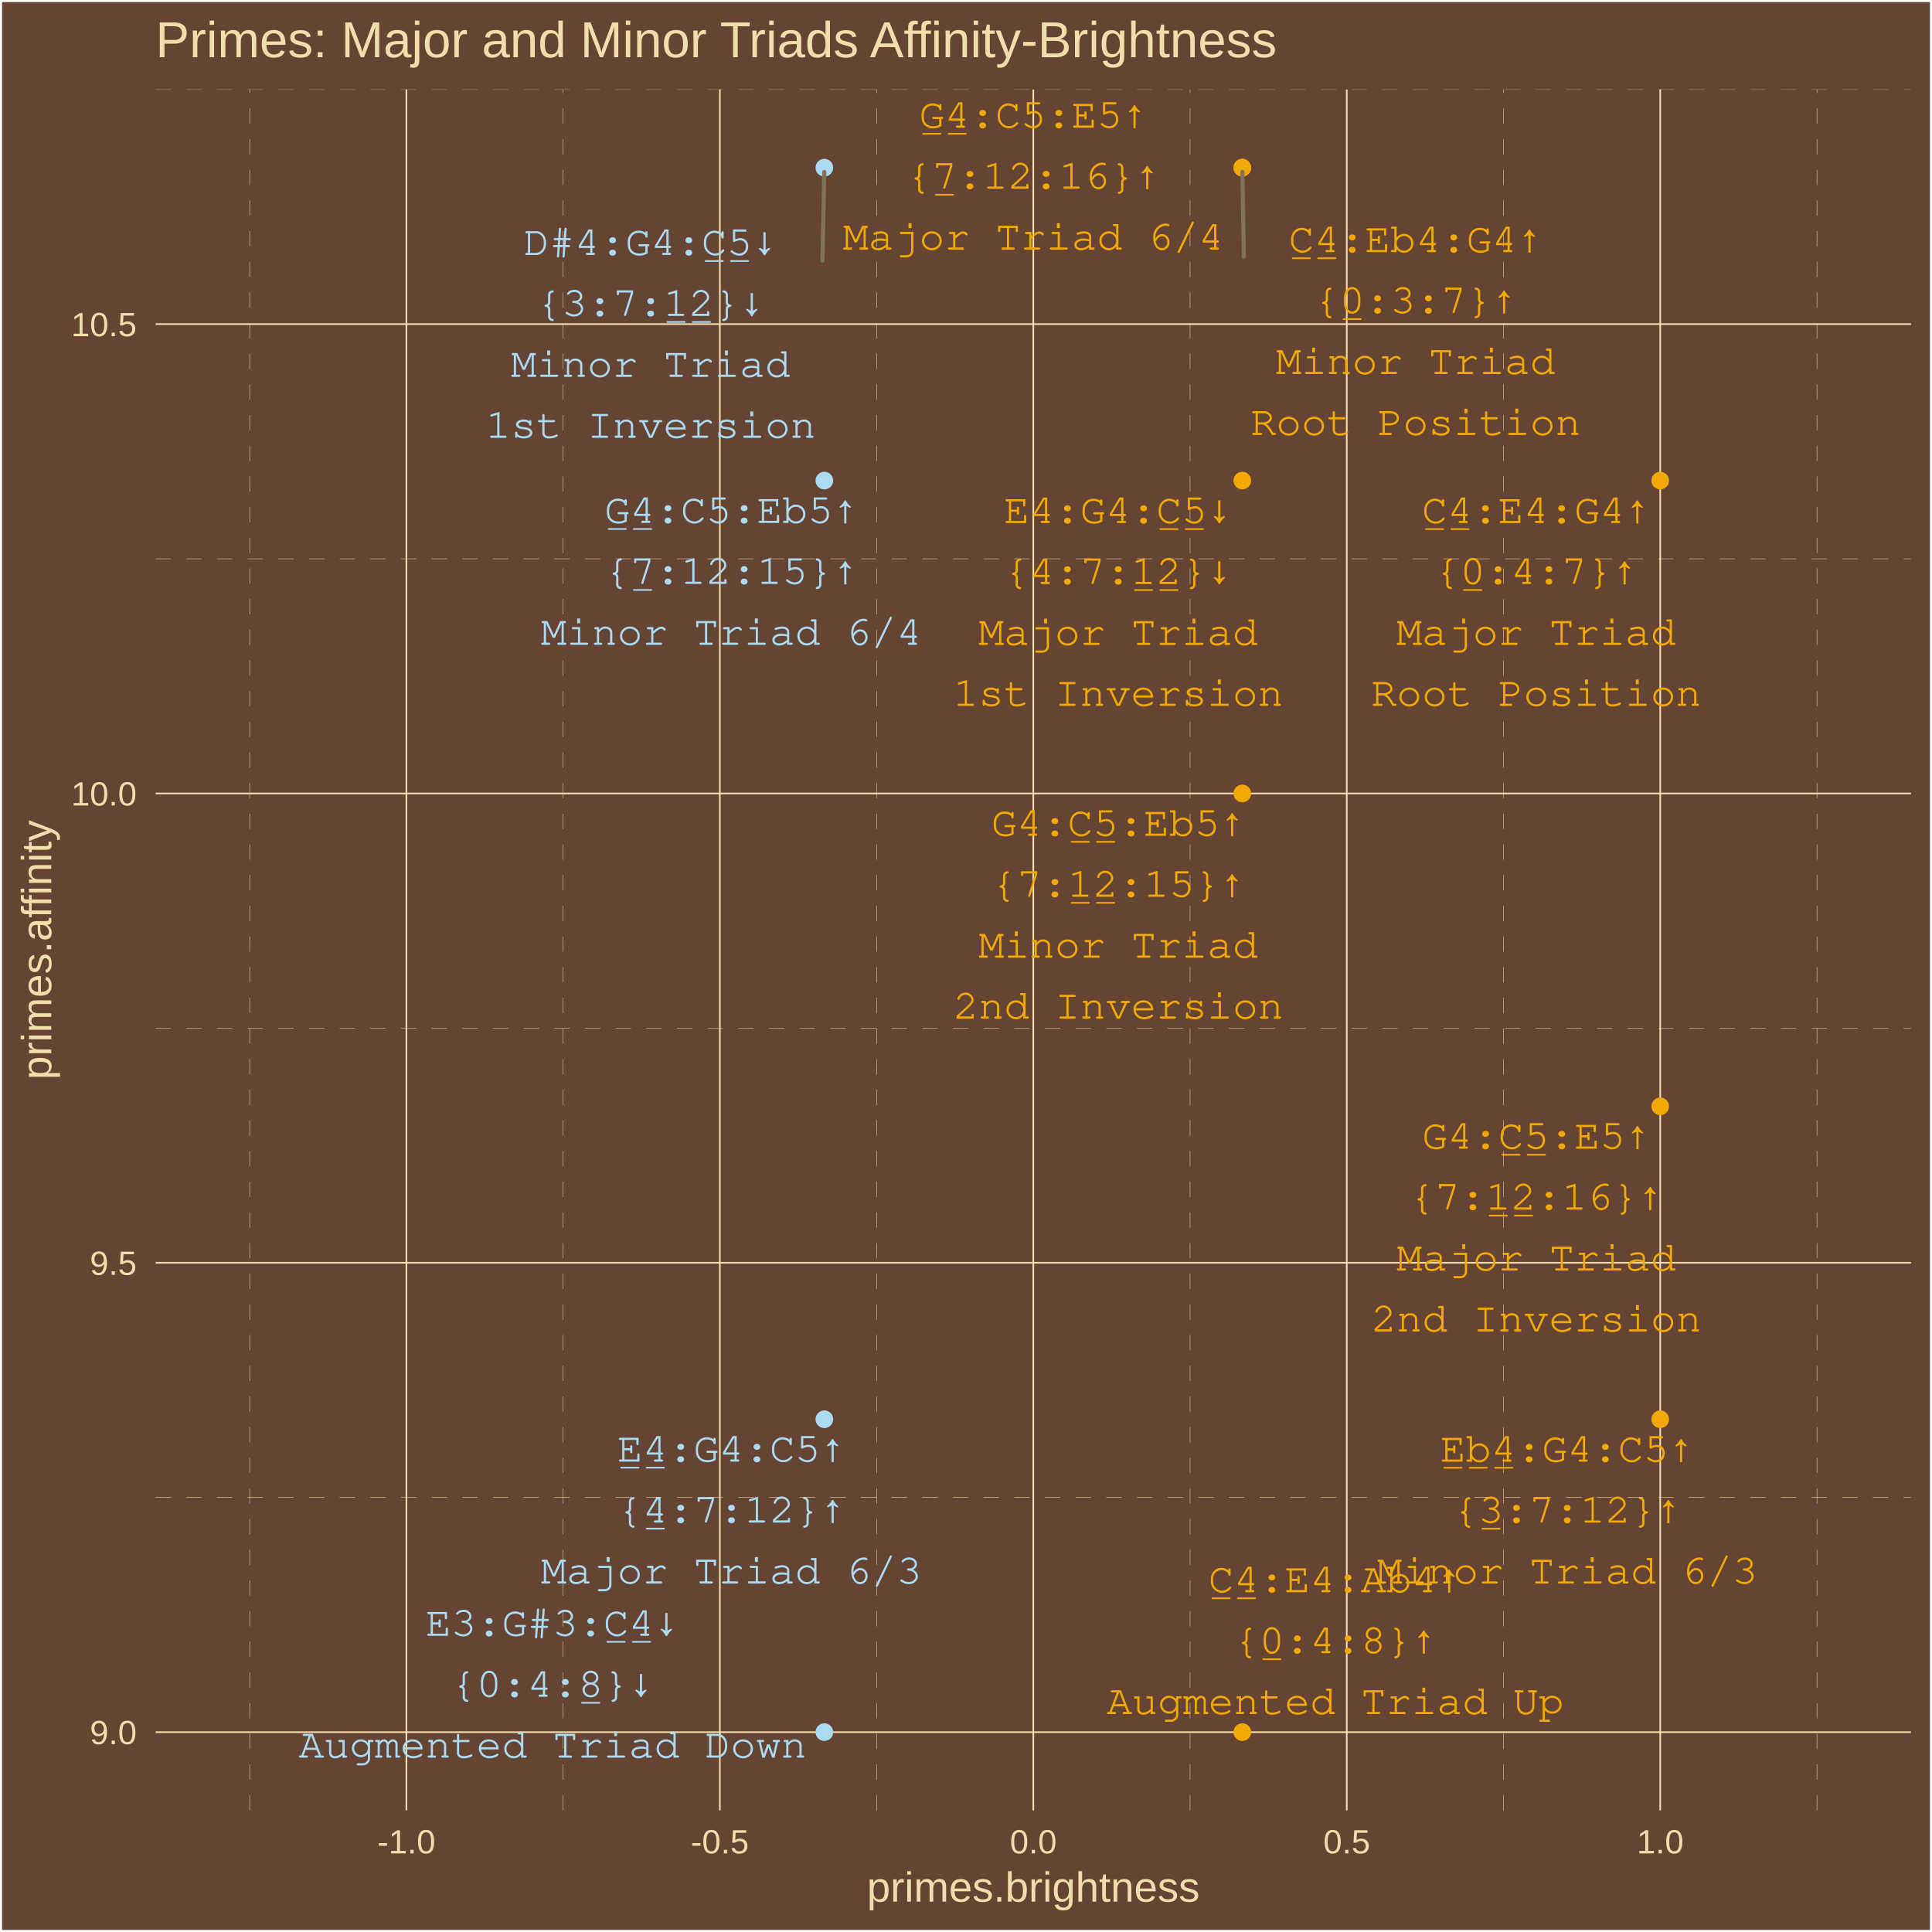
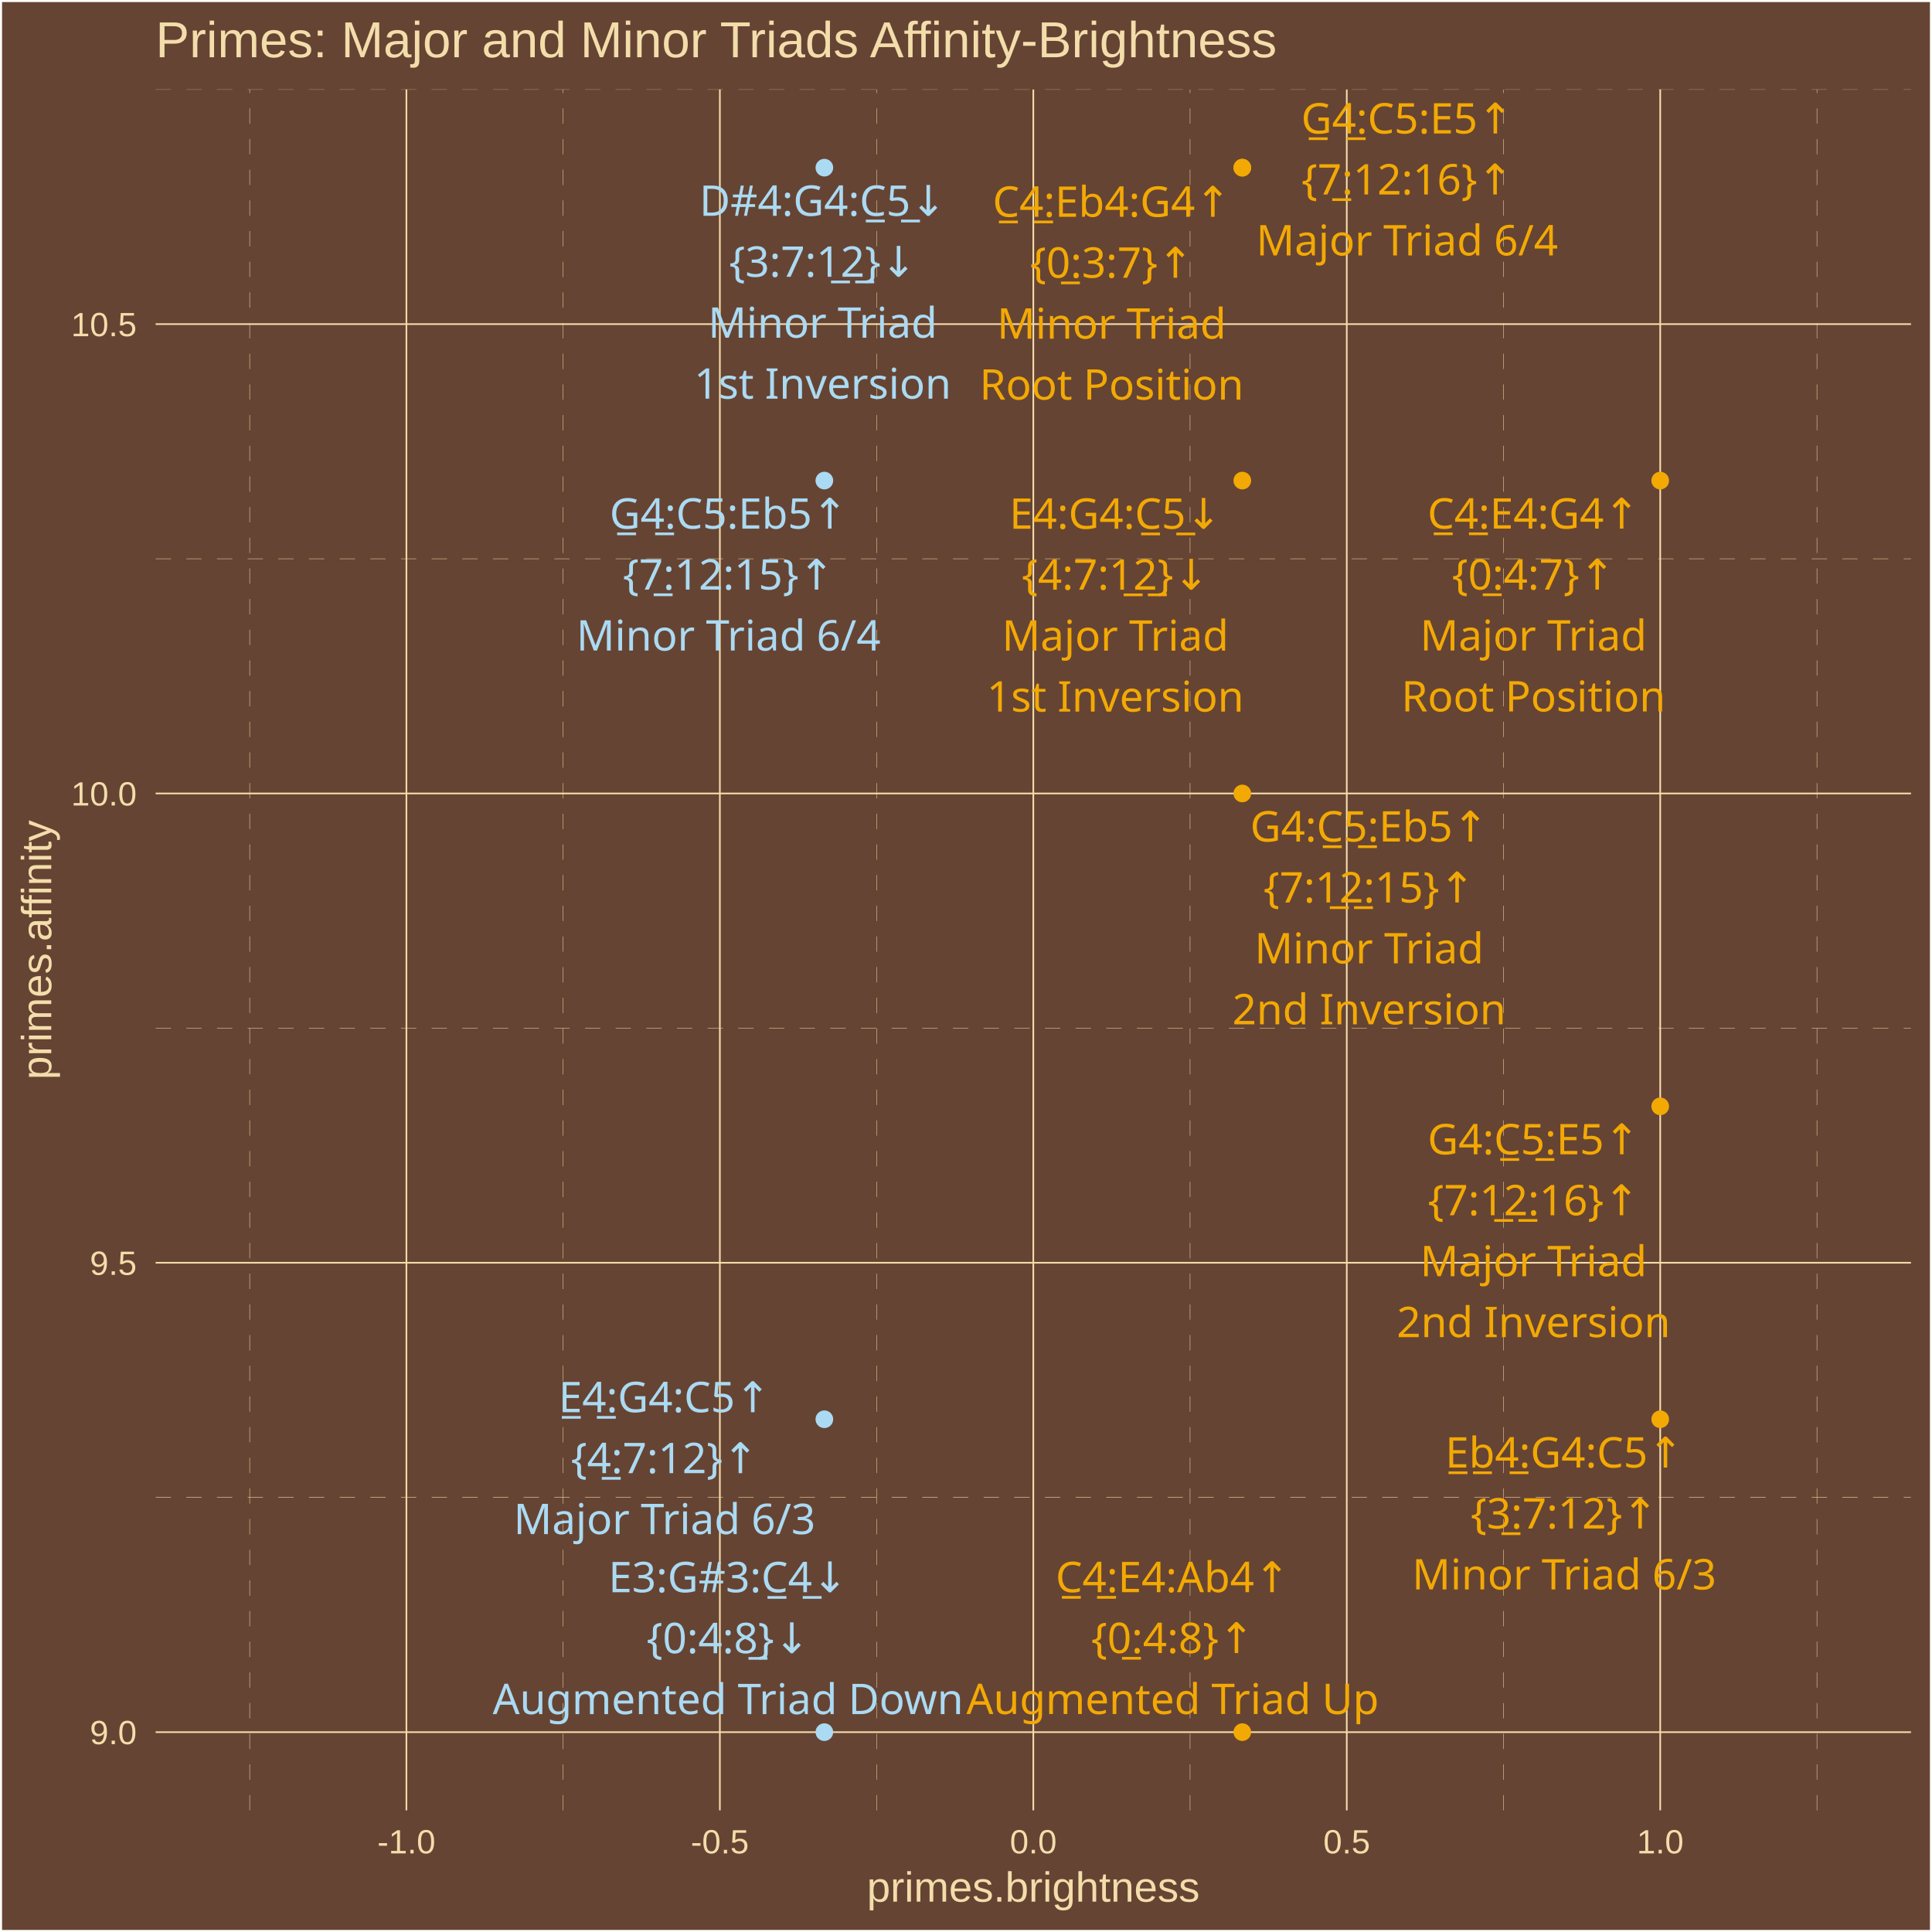
<svg xmlns="http://www.w3.org/2000/svg" class="svglite" width="504.00pt" height="504.00pt" viewBox="0 0 504.00 504.00">
  <defs>
    <style type="text/css">
    .svglite line, .svglite polyline, .svglite polygon, .svglite path, .svglite rect, .svglite circle {
      fill: none;
      stroke: #000000;
      stroke-linecap: round;
      stroke-linejoin: round;
      stroke-miterlimit: 10.00;
    }
    .svglite text {
      white-space: pre;
    }
  </style>
  </defs>
  <rect width="100%" height="100%" style="stroke: none; fill: #664433;" />
  <defs>
    <clipPath id="cpMC4wMHw1MDQuMDB8MC4wMHw1MDQuMDA=">
      <rect x="0.00" y="0.00" width="504.00" height="504.00" />
    </clipPath>
  </defs>
  <g clip-path="url(#cpMC4wMHw1MDQuMDB8MC4wMHw1MDQuMDA=)">
    <rect x="0.00" y="-0" width="504.00" height="504.00" style="stroke-width: 1.07; stroke: #FFFFFF; fill: #664433;" />
  </g>
  <defs>
    <clipPath id="cpNDAuNjB8NDk4LjUyfDIzLjM0fDQ3Mi4yNw==">
      <rect x="40.60" y="23.34" width="457.92" height="448.93" />
    </clipPath>
  </defs>
  <g clip-path="url(#cpNDAuNjB8NDk4LjUyfDIzLjM0fDQ3Mi4yNw==)">
    <rect x="40.60" y="23.34" width="457.92" height="448.93" style="stroke-width: 1.07; stroke: none; fill: #664433;" />
    <polyline points="40.60,390.64 498.52,390.64 " style="stroke-width: 0.11; stroke: #F3DDAB; stroke-dasharray: 4.00,4.00; stroke-linecap: butt;" />
    <polyline points="40.60,268.21 498.52,268.21 " style="stroke-width: 0.11; stroke: #F3DDAB; stroke-dasharray: 4.00,4.00; stroke-linecap: butt;" />
    <polyline points="40.60,145.77 498.52,145.77 " style="stroke-width: 0.11; stroke: #F3DDAB; stroke-dasharray: 4.00,4.00; stroke-linecap: butt;" />
    <polyline points="40.60,23.34 498.52,23.34 " style="stroke-width: 0.11; stroke: #F3DDAB; stroke-dasharray: 4.00,4.00; stroke-linecap: butt;" />
    <polyline points="65.14,472.27 65.14,23.34 " style="stroke-width: 0.11; stroke: #F3DDAB; stroke-dasharray: 4.00,4.00; stroke-linecap: butt;" />
    <polyline points="146.91,472.27 146.91,23.34 " style="stroke-width: 0.11; stroke: #F3DDAB; stroke-dasharray: 4.00,4.00; stroke-linecap: butt;" />
    <polyline points="228.68,472.27 228.68,23.34 " style="stroke-width: 0.11; stroke: #F3DDAB; stroke-dasharray: 4.00,4.00; stroke-linecap: butt;" />
    <polyline points="310.45,472.27 310.45,23.34 " style="stroke-width: 0.11; stroke: #F3DDAB; stroke-dasharray: 4.00,4.00; stroke-linecap: butt;" />
    <polyline points="392.22,472.27 392.22,23.34 " style="stroke-width: 0.11; stroke: #F3DDAB; stroke-dasharray: 4.00,4.00; stroke-linecap: butt;" />
    <polyline points="473.99,472.27 473.99,23.34 " style="stroke-width: 0.11; stroke: #F3DDAB; stroke-dasharray: 4.00,4.00; stroke-linecap: butt;" />
    <polyline points="40.60,451.86 498.52,451.86 " style="stroke-width: 0.43; stroke: #F3DDAB; stroke-linecap: butt;" />
    <polyline points="40.60,329.42 498.52,329.42 " style="stroke-width: 0.43; stroke: #F3DDAB; stroke-linecap: butt;" />
    <polyline points="40.60,206.99 498.52,206.99 " style="stroke-width: 0.43; stroke: #F3DDAB; stroke-linecap: butt;" />
    <polyline points="40.60,84.55 498.52,84.55 " style="stroke-width: 0.43; stroke: #F3DDAB; stroke-linecap: butt;" />
    <polyline points="106.02,472.27 106.02,23.34 " style="stroke-width: 0.43; stroke: #F3DDAB; stroke-linecap: butt;" />
    <polyline points="187.79,472.27 187.79,23.34 " style="stroke-width: 0.43; stroke: #F3DDAB; stroke-linecap: butt;" />
    <polyline points="269.56,472.27 269.56,23.34 " style="stroke-width: 0.43; stroke: #F3DDAB; stroke-linecap: butt;" />
    <polyline points="351.33,472.27 351.33,23.34 " style="stroke-width: 0.43; stroke: #F3DDAB; stroke-linecap: butt;" />
    <polyline points="433.10,472.27 433.10,23.34 " style="stroke-width: 0.43; stroke: #F3DDAB; stroke-linecap: butt;" />
    <circle cx="433.10" cy="125.37" r="1.95" style="stroke-width: 0.71; stroke: #F3A904; fill: #F3A904;" />
    <circle cx="324.08" cy="125.37" r="1.95" style="stroke-width: 0.71; stroke: #F3A904; fill: #F3A904;" />
    <circle cx="433.10" cy="288.61" r="1.95" style="stroke-width: 0.71; stroke: #F3A904; fill: #F3A904;" />
    <circle cx="215.05" cy="370.24" r="1.95" style="stroke-width: 0.71; stroke: #ABDAF3; fill: #ABDAF3;" />
    <circle cx="324.08" cy="43.74" r="1.95" style="stroke-width: 0.71; stroke: #F3A904; fill: #F3A904;" />
    <circle cx="324.08" cy="451.86" r="1.95" style="stroke-width: 0.71; stroke: #F3A904; fill: #F3A904;" />
    <circle cx="215.05" cy="451.86" r="1.95" style="stroke-width: 0.71; stroke: #ABDAF3; fill: #ABDAF3;" />
    <circle cx="324.08" cy="43.74" r="1.95" style="stroke-width: 0.71; stroke: #F3A904; fill: #F3A904;" />
    <circle cx="215.05" cy="43.74" r="1.95" style="stroke-width: 0.71; stroke: #ABDAF3; fill: #ABDAF3;" />
    <circle cx="324.08" cy="206.99" r="1.95" style="stroke-width: 0.71; stroke: #F3A904; fill: #F3A904;" />
    <circle cx="433.10" cy="370.24" r="1.95" style="stroke-width: 0.71; stroke: #F3A904; fill: #F3A904;" />
    <circle cx="215.05" cy="125.37" r="1.95" style="stroke-width: 0.71; stroke: #ABDAF3; fill: #ABDAF3;" />
-     <line x1="324.49" y1="66.95" x2="324.10" y2="44.85" style="stroke-width: 1.07; stroke: #7F745A;" />
-     <line x1="214.55" y1="68.02" x2="215.03" y2="44.85" style="stroke-width: 1.07; stroke: #7F745A;" />
-     <text x="400.74" y="136.45" text-anchor="middle" style="font-size: 11.04px; font-weight: 0;fill: #F3A904; font-family: &quot;Courier&quot;;" textLength="59.55px" lengthAdjust="spacingAndGlyphs">C̲4̲:E4:G4↑</text>
-     <text x="400.74" y="152.34" text-anchor="middle" style="font-size: 11.04px; font-weight: 0;fill: #F3A904; font-family: &quot;Courier&quot;;" textLength="52.93px" lengthAdjust="spacingAndGlyphs">{0̲:4:7}↑</text>
-     <text x="400.74" y="168.24" text-anchor="middle" style="font-size: 11.04px; font-weight: 0;fill: #F3A904; font-family: &quot;Courier&quot;;" textLength="72.78px" lengthAdjust="spacingAndGlyphs">Major Triad</text>
-     <text x="400.74" y="184.14" text-anchor="middle" style="font-size: 11.04px; font-weight: 0;fill: #F3A904; font-family: &quot;Courier&quot;;" textLength="86.02px" lengthAdjust="spacingAndGlyphs">Root Position</text>
-     <text x="291.70" y="136.45" text-anchor="middle" style="font-size: 11.04px; font-weight: 0;fill: #F3A904; font-family: &quot;Courier&quot;;" textLength="59.55px" lengthAdjust="spacingAndGlyphs">E4:G4:C̲5̲↓</text>
-     <text x="291.70" y="152.35" text-anchor="middle" style="font-size: 11.04px; font-weight: 0;fill: #F3A904; font-family: &quot;Courier&quot;;" textLength="59.55px" lengthAdjust="spacingAndGlyphs">{4:7:1̲2̲}↓</text>
-     <text x="291.70" y="168.25" text-anchor="middle" style="font-size: 11.04px; font-weight: 0;fill: #F3A904; font-family: &quot;Courier&quot;;" textLength="72.78px" lengthAdjust="spacingAndGlyphs">Major Triad</text>
-     <text x="291.70" y="184.14" text-anchor="middle" style="font-size: 11.04px; font-weight: 0;fill: #F3A904; font-family: &quot;Courier&quot;;" textLength="86.02px" lengthAdjust="spacingAndGlyphs">1st Inversion</text>
-     <text x="400.78" y="299.65" text-anchor="middle" style="font-size: 11.04px; font-weight: 0;fill: #F3A904; font-family: &quot;Courier&quot;;" textLength="59.55px" lengthAdjust="spacingAndGlyphs">G4:C̲5̲:E5↑</text>
-     <text x="400.78" y="315.54" text-anchor="middle" style="font-size: 11.04px; font-weight: 0;fill: #F3A904; font-family: &quot;Courier&quot;;" textLength="66.17px" lengthAdjust="spacingAndGlyphs">{7:1̲2̲:16}↑</text>
-     <text x="400.78" y="331.44" text-anchor="middle" style="font-size: 11.04px; font-weight: 0;fill: #F3A904; font-family: &quot;Courier&quot;;" textLength="72.78px" lengthAdjust="spacingAndGlyphs">Major Triad</text>
-     <text x="400.78" y="347.34" text-anchor="middle" style="font-size: 11.04px; font-weight: 0;fill: #F3A904; font-family: &quot;Courier&quot;;" textLength="86.02px" lengthAdjust="spacingAndGlyphs">2nd Inversion</text>
-     <text x="190.82" y="381.29" text-anchor="middle" style="font-size: 11.04px; font-weight: 0;fill: #ABDAF3; font-family: &quot;Courier&quot;;" textLength="59.55px" lengthAdjust="spacingAndGlyphs">E̲4̲:G4:C5↑</text>
-     <text x="190.82" y="397.19" text-anchor="middle" style="font-size: 11.04px; font-weight: 0;fill: #ABDAF3; font-family: &quot;Courier&quot;;" textLength="59.55px" lengthAdjust="spacingAndGlyphs">{4̲:7:12}↑</text>
-     <text x="190.82" y="413.09" text-anchor="middle" style="font-size: 11.04px; font-weight: 0;fill: #ABDAF3; font-family: &quot;Courier&quot;;" textLength="99.25px" lengthAdjust="spacingAndGlyphs">Major Triad 6/3</text>
-     <text x="269.58" y="33.32" text-anchor="middle" style="font-size: 11.04px; font-weight: 0;fill: #F3A904; font-family: &quot;Courier&quot;;" textLength="59.55px" lengthAdjust="spacingAndGlyphs">G̲4̲:C5:E5↑</text>
-     <text x="269.58" y="49.22" text-anchor="middle" style="font-size: 11.04px; font-weight: 0;fill: #F3A904; font-family: &quot;Courier&quot;;" textLength="66.17px" lengthAdjust="spacingAndGlyphs">{7̲:12:16}↑</text>
-     <text x="269.58" y="65.12" text-anchor="middle" style="font-size: 11.04px; font-weight: 0;fill: #F3A904; font-family: &quot;Courier&quot;;" textLength="99.25px" lengthAdjust="spacingAndGlyphs">Major Triad 6/4</text>
-     <text x="348.35" y="415.36" text-anchor="middle" style="font-size: 11.04px; font-weight: 0;fill: #F3A904; font-family: &quot;Courier&quot;;" textLength="66.17px" lengthAdjust="spacingAndGlyphs">C̲4̲:E4:Ab4↑</text>
-     <text x="348.35" y="431.26" text-anchor="middle" style="font-size: 11.04px; font-weight: 0;fill: #F3A904; font-family: &quot;Courier&quot;;" textLength="52.93px" lengthAdjust="spacingAndGlyphs">{0̲:4:8}↑</text>
-     <text x="348.35" y="447.15" text-anchor="middle" style="font-size: 11.04px; font-weight: 0;fill: #F3A904; font-family: &quot;Courier&quot;;" textLength="119.10px" lengthAdjust="spacingAndGlyphs">Augmented Triad Up</text>
-     <text x="144.15" y="426.73" text-anchor="middle" style="font-size: 11.04px; font-weight: 0;fill: #ABDAF3; font-family: &quot;Courier&quot;;" textLength="66.17px" lengthAdjust="spacingAndGlyphs">E3:G#3:C̲4̲↓</text>
-     <text x="144.15" y="442.63" text-anchor="middle" style="font-size: 11.04px; font-weight: 0;fill: #ABDAF3; font-family: &quot;Courier&quot;;" textLength="52.93px" lengthAdjust="spacingAndGlyphs">{0:4:8̲}↓</text>
-     <text x="144.15" y="458.52" text-anchor="middle" style="font-size: 11.04px; font-weight: 0;fill: #ABDAF3; font-family: &quot;Courier&quot;;" textLength="132.34px" lengthAdjust="spacingAndGlyphs">Augmented Triad Down</text>
-     <text x="369.30" y="65.78" text-anchor="middle" style="font-size: 11.04px; font-weight: 0;fill: #F3A904; font-family: &quot;Courier&quot;;" textLength="66.17px" lengthAdjust="spacingAndGlyphs">C̲4̲:Eb4:G4↑</text>
-     <text x="369.30" y="81.67" text-anchor="middle" style="font-size: 11.04px; font-weight: 0;fill: #F3A904; font-family: &quot;Courier&quot;;" textLength="52.93px" lengthAdjust="spacingAndGlyphs">{0̲:3:7}↑</text>
-     <text x="369.30" y="97.57" text-anchor="middle" style="font-size: 11.04px; font-weight: 0;fill: #F3A904; font-family: &quot;Courier&quot;;" textLength="72.78px" lengthAdjust="spacingAndGlyphs">Minor Triad</text>
-     <text x="369.30" y="113.47" text-anchor="middle" style="font-size: 11.04px; font-weight: 0;fill: #F3A904; font-family: &quot;Courier&quot;;" textLength="86.02px" lengthAdjust="spacingAndGlyphs">Root Position</text>
-     <text x="169.74" y="66.52" text-anchor="middle" style="font-size: 11.04px; font-weight: 0;fill: #ABDAF3; font-family: &quot;Courier&quot;;" textLength="66.17px" lengthAdjust="spacingAndGlyphs">D#4:G4:C̲5̲↓</text>
-     <text x="169.74" y="82.41" text-anchor="middle" style="font-size: 11.04px; font-weight: 0;fill: #ABDAF3; font-family: &quot;Courier&quot;;" textLength="59.55px" lengthAdjust="spacingAndGlyphs">{3:7:1̲2̲}↓</text>
-     <text x="169.74" y="98.31" text-anchor="middle" style="font-size: 11.04px; font-weight: 0;fill: #ABDAF3; font-family: &quot;Courier&quot;;" textLength="72.78px" lengthAdjust="spacingAndGlyphs">Minor Triad</text>
-     <text x="169.74" y="114.21" text-anchor="middle" style="font-size: 11.04px; font-weight: 0;fill: #ABDAF3; font-family: &quot;Courier&quot;;" textLength="86.02px" lengthAdjust="spacingAndGlyphs">1st Inversion</text>
-     <text x="291.73" y="218.04" text-anchor="middle" style="font-size: 11.04px; font-weight: 0;fill: #F3A904; font-family: &quot;Courier&quot;;" textLength="66.17px" lengthAdjust="spacingAndGlyphs">G4:C̲5̲:Eb5↑</text>
-     <text x="291.73" y="233.94" text-anchor="middle" style="font-size: 11.04px; font-weight: 0;fill: #F3A904; font-family: &quot;Courier&quot;;" textLength="66.17px" lengthAdjust="spacingAndGlyphs">{7:1̲2̲:15}↑</text>
-     <text x="291.73" y="249.84" text-anchor="middle" style="font-size: 11.04px; font-weight: 0;fill: #F3A904; font-family: &quot;Courier&quot;;" textLength="72.78px" lengthAdjust="spacingAndGlyphs">Minor Triad</text>
-     <text x="291.73" y="265.73" text-anchor="middle" style="font-size: 11.04px; font-weight: 0;fill: #F3A904; font-family: &quot;Courier&quot;;" textLength="86.02px" lengthAdjust="spacingAndGlyphs">2nd Inversion</text>
-     <text x="408.84" y="381.31" text-anchor="middle" style="font-size: 11.04px; font-weight: 0;fill: #F3A904; font-family: &quot;Courier&quot;;" textLength="66.17px" lengthAdjust="spacingAndGlyphs">E̲b̲4̲:G4:C5↑</text>
-     <text x="408.84" y="397.21" text-anchor="middle" style="font-size: 11.04px; font-weight: 0;fill: #F3A904; font-family: &quot;Courier&quot;;" textLength="59.55px" lengthAdjust="spacingAndGlyphs">{3̲:7:12}↑</text>
-     <text x="408.84" y="413.10" text-anchor="middle" style="font-size: 11.04px; font-weight: 0;fill: #F3A904; font-family: &quot;Courier&quot;;" textLength="99.25px" lengthAdjust="spacingAndGlyphs">Minor Triad 6/3</text>
-     <text x="190.81" y="136.42" text-anchor="middle" style="font-size: 11.04px; font-weight: 0;fill: #ABDAF3; font-family: &quot;Courier&quot;;" textLength="66.17px" lengthAdjust="spacingAndGlyphs">G̲4̲:C5:Eb5↑</text>
-     <text x="190.81" y="152.32" text-anchor="middle" style="font-size: 11.04px; font-weight: 0;fill: #ABDAF3; font-family: &quot;Courier&quot;;" textLength="66.17px" lengthAdjust="spacingAndGlyphs">{7̲:12:15}↑</text>
-     <text x="190.81" y="168.22" text-anchor="middle" style="font-size: 11.04px; font-weight: 0;fill: #ABDAF3; font-family: &quot;Courier&quot;;" textLength="99.25px" lengthAdjust="spacingAndGlyphs">Minor Triad 6/4</text>
+     <text x="400.02" y="137.90" text-anchor="middle" style="font-size: 11.04px;fill: #F3A904; font-family: &quot;Arial Unicode MS&quot;;" textLength="56.30px" lengthAdjust="spacingAndGlyphs">C̲4̲:E4:G4↑</text>
+     <text x="400.02" y="153.80" text-anchor="middle" style="font-size: 11.04px;fill: #F3A904; font-family: &quot;Arial Unicode MS&quot;;" textLength="39.77px" lengthAdjust="spacingAndGlyphs">{0̲:4:7}↑</text>
+     <text x="400.02" y="169.70" text-anchor="middle" style="font-size: 11.04px;fill: #F3A904; font-family: &quot;Arial Unicode MS&quot;;" textLength="55.77px" lengthAdjust="spacingAndGlyphs">Major Triad</text>
+     <text x="400.02" y="185.59" text-anchor="middle" style="font-size: 11.04px;fill: #F3A904; font-family: &quot;Arial Unicode MS&quot;;" textLength="65.61px" lengthAdjust="spacingAndGlyphs">Root Position</text>
+     <text x="290.95" y="137.94" text-anchor="middle" style="font-size: 11.04px;fill: #F3A904; font-family: &quot;Arial Unicode MS&quot;;" textLength="56.30px" lengthAdjust="spacingAndGlyphs">E4:G4:C̲5̲↓</text>
+     <text x="290.95" y="153.83" text-anchor="middle" style="font-size: 11.04px;fill: #F3A904; font-family: &quot;Arial Unicode MS&quot;;" textLength="45.91px" lengthAdjust="spacingAndGlyphs">{4:7:1̲2̲}↓</text>
+     <text x="290.95" y="169.73" text-anchor="middle" style="font-size: 11.04px;fill: #F3A904; font-family: &quot;Arial Unicode MS&quot;;" textLength="55.77px" lengthAdjust="spacingAndGlyphs">Major Triad</text>
+     <text x="290.95" y="185.63" text-anchor="middle" style="font-size: 11.04px;fill: #F3A904; font-family: &quot;Arial Unicode MS&quot;;" textLength="62.54px" lengthAdjust="spacingAndGlyphs">1st Inversion</text>
+     <text x="400.05" y="301.13" text-anchor="middle" style="font-size: 11.04px;fill: #F3A904; font-family: &quot;Arial Unicode MS&quot;;" textLength="56.30px" lengthAdjust="spacingAndGlyphs">G4:C̲5̲:E5↑</text>
+     <text x="400.05" y="317.03" text-anchor="middle" style="font-size: 11.04px;fill: #F3A904; font-family: &quot;Arial Unicode MS&quot;;" textLength="52.04px" lengthAdjust="spacingAndGlyphs">{7:1̲2̲:16}↑</text>
+     <text x="400.05" y="332.93" text-anchor="middle" style="font-size: 11.04px;fill: #F3A904; font-family: &quot;Arial Unicode MS&quot;;" textLength="55.77px" lengthAdjust="spacingAndGlyphs">Major Triad</text>
+     <text x="400.05" y="348.82" text-anchor="middle" style="font-size: 11.04px;fill: #F3A904; font-family: &quot;Arial Unicode MS&quot;;" textLength="66.23px" lengthAdjust="spacingAndGlyphs">2nd Inversion</text>
+     <text x="173.35" y="368.40" text-anchor="middle" style="font-size: 11.04px;fill: #ABDAF3; font-family: &quot;Arial Unicode MS&quot;;" textLength="56.30px" lengthAdjust="spacingAndGlyphs">E̲4̲:G4:C5↑</text>
+     <text x="173.35" y="384.30" text-anchor="middle" style="font-size: 11.04px;fill: #ABDAF3; font-family: &quot;Arial Unicode MS&quot;;" textLength="45.91px" lengthAdjust="spacingAndGlyphs">{4̲:7:12}↑</text>
+     <text x="173.35" y="400.20" text-anchor="middle" style="font-size: 11.04px;fill: #ABDAF3; font-family: &quot;Arial Unicode MS&quot;;" textLength="74.17px" lengthAdjust="spacingAndGlyphs">Major Triad 6/3</text>
+     <text x="367.07" y="34.83" text-anchor="middle" style="font-size: 11.04px;fill: #F3A904; font-family: &quot;Arial Unicode MS&quot;;" textLength="56.30px" lengthAdjust="spacingAndGlyphs">G̲4̲:C5:E5↑</text>
+     <text x="367.07" y="50.73" text-anchor="middle" style="font-size: 11.04px;fill: #F3A904; font-family: &quot;Arial Unicode MS&quot;;" textLength="52.04px" lengthAdjust="spacingAndGlyphs">{7̲:12:16}↑</text>
+     <text x="367.07" y="66.63" text-anchor="middle" style="font-size: 11.04px;fill: #F3A904; font-family: &quot;Arial Unicode MS&quot;;" textLength="74.17px" lengthAdjust="spacingAndGlyphs">Major Triad 6/4</text>
+     <text x="305.91" y="415.35" text-anchor="middle" style="font-size: 11.04px;fill: #F3A904; font-family: &quot;Arial Unicode MS&quot;;" textLength="61.21px" lengthAdjust="spacingAndGlyphs">C̲4̲:E4:Ab4↑</text>
+     <text x="305.91" y="431.24" text-anchor="middle" style="font-size: 11.04px;fill: #F3A904; font-family: &quot;Arial Unicode MS&quot;;" textLength="39.77px" lengthAdjust="spacingAndGlyphs">{0̲:4:8}↑</text>
+     <text x="305.91" y="447.14" text-anchor="middle" style="font-size: 11.04px;fill: #F3A904; font-family: &quot;Arial Unicode MS&quot;;" textLength="101.78px" lengthAdjust="spacingAndGlyphs">Augmented Triad Up</text>
+     <text x="189.92" y="415.37" text-anchor="middle" style="font-size: 11.04px;fill: #ABDAF3; font-family: &quot;Arial Unicode MS&quot;;" textLength="62.44px" lengthAdjust="spacingAndGlyphs">E3:G#3:C̲4̲↓</text>
+     <text x="189.92" y="431.27" text-anchor="middle" style="font-size: 11.04px;fill: #ABDAF3; font-family: &quot;Arial Unicode MS&quot;;" textLength="39.77px" lengthAdjust="spacingAndGlyphs">{0:4:8̲}↓</text>
+     <text x="189.92" y="447.16" text-anchor="middle" style="font-size: 11.04px;fill: #ABDAF3; font-family: &quot;Arial Unicode MS&quot;;" textLength="115.88px" lengthAdjust="spacingAndGlyphs">Augmented Triad Down</text>
+     <text x="289.98" y="56.55" text-anchor="middle" style="font-size: 11.04px;fill: #F3A904; font-family: &quot;Arial Unicode MS&quot;;" textLength="62.44px" lengthAdjust="spacingAndGlyphs">C̲4̲:Eb4:G4↑</text>
+     <text x="289.98" y="72.45" text-anchor="middle" style="font-size: 11.04px;fill: #F3A904; font-family: &quot;Arial Unicode MS&quot;;" textLength="39.77px" lengthAdjust="spacingAndGlyphs">{0̲:3:7}↑</text>
+     <text x="289.98" y="88.35" text-anchor="middle" style="font-size: 11.04px;fill: #F3A904; font-family: &quot;Arial Unicode MS&quot;;" textLength="55.77px" lengthAdjust="spacingAndGlyphs">Minor Triad</text>
+     <text x="289.98" y="104.25" text-anchor="middle" style="font-size: 11.04px;fill: #F3A904; font-family: &quot;Arial Unicode MS&quot;;" textLength="65.61px" lengthAdjust="spacingAndGlyphs">Root Position</text>
+     <text x="214.61" y="56.30" text-anchor="middle" style="font-size: 11.04px;fill: #ABDAF3; font-family: &quot;Arial Unicode MS&quot;;" textLength="63.04px" lengthAdjust="spacingAndGlyphs">D#4:G4:C̲5̲↓</text>
+     <text x="214.61" y="72.20" text-anchor="middle" style="font-size: 11.04px;fill: #ABDAF3; font-family: &quot;Arial Unicode MS&quot;;" textLength="45.91px" lengthAdjust="spacingAndGlyphs">{3:7:1̲2̲}↓</text>
+     <text x="214.61" y="88.10" text-anchor="middle" style="font-size: 11.04px;fill: #ABDAF3; font-family: &quot;Arial Unicode MS&quot;;" textLength="55.77px" lengthAdjust="spacingAndGlyphs">Minor Triad</text>
+     <text x="214.61" y="104.00" text-anchor="middle" style="font-size: 11.04px;fill: #ABDAF3; font-family: &quot;Arial Unicode MS&quot;;" textLength="62.54px" lengthAdjust="spacingAndGlyphs">1st Inversion</text>
+     <text x="357.16" y="219.53" text-anchor="middle" style="font-size: 11.04px;fill: #F3A904; font-family: &quot;Arial Unicode MS&quot;;" textLength="62.44px" lengthAdjust="spacingAndGlyphs">G4:C̲5̲:Eb5↑</text>
+     <text x="357.16" y="235.43" text-anchor="middle" style="font-size: 11.04px;fill: #F3A904; font-family: &quot;Arial Unicode MS&quot;;" textLength="52.04px" lengthAdjust="spacingAndGlyphs">{7:1̲2̲:15}↑</text>
+     <text x="357.16" y="251.32" text-anchor="middle" style="font-size: 11.04px;fill: #F3A904; font-family: &quot;Arial Unicode MS&quot;;" textLength="55.77px" lengthAdjust="spacingAndGlyphs">Minor Triad</text>
+     <text x="357.16" y="267.22" text-anchor="middle" style="font-size: 11.04px;fill: #F3A904; font-family: &quot;Arial Unicode MS&quot;;" textLength="66.23px" lengthAdjust="spacingAndGlyphs">2nd Inversion</text>
+     <text x="408.06" y="382.84" text-anchor="middle" style="font-size: 11.04px;fill: #F3A904; font-family: &quot;Arial Unicode MS&quot;;" textLength="62.44px" lengthAdjust="spacingAndGlyphs">E̲b̲4̲:G4:C5↑</text>
+     <text x="408.06" y="398.74" text-anchor="middle" style="font-size: 11.04px;fill: #F3A904; font-family: &quot;Arial Unicode MS&quot;;" textLength="45.91px" lengthAdjust="spacingAndGlyphs">{3̲:7:12}↑</text>
+     <text x="408.06" y="414.64" text-anchor="middle" style="font-size: 11.04px;fill: #F3A904; font-family: &quot;Arial Unicode MS&quot;;" textLength="74.17px" lengthAdjust="spacingAndGlyphs">Minor Triad 6/3</text>
+     <text x="190.05" y="137.91" text-anchor="middle" style="font-size: 11.04px;fill: #ABDAF3; font-family: &quot;Arial Unicode MS&quot;;" textLength="62.44px" lengthAdjust="spacingAndGlyphs">G̲4̲:C5:Eb5↑</text>
+     <text x="190.05" y="153.81" text-anchor="middle" style="font-size: 11.04px;fill: #ABDAF3; font-family: &quot;Arial Unicode MS&quot;;" textLength="52.04px" lengthAdjust="spacingAndGlyphs">{7̲:12:15}↑</text>
+     <text x="190.05" y="169.71" text-anchor="middle" style="font-size: 11.04px;fill: #ABDAF3; font-family: &quot;Arial Unicode MS&quot;;" textLength="74.17px" lengthAdjust="spacingAndGlyphs">Minor Triad 6/4</text>
  </g>
  <g clip-path="url(#cpMC4wMHw1MDQuMDB8MC4wMHw1MDQuMDA=)">
    <text x="35.67" y="455.01" text-anchor="end" style="font-size: 8.80px;fill: #F3DDAB; font-family: &quot;Arial&quot;;" textLength="12.23px" lengthAdjust="spacingAndGlyphs">9.0</text>
    <text x="35.67" y="332.58" text-anchor="end" style="font-size: 8.80px;fill: #F3DDAB; font-family: &quot;Arial&quot;;" textLength="12.23px" lengthAdjust="spacingAndGlyphs">9.5</text>
    <text x="35.67" y="210.14" text-anchor="end" style="font-size: 8.80px;fill: #F3DDAB; font-family: &quot;Arial&quot;;" textLength="17.13px" lengthAdjust="spacingAndGlyphs">10.0</text>
    <text x="35.67" y="87.71" text-anchor="end" style="font-size: 8.80px;fill: #F3DDAB; font-family: &quot;Arial&quot;;" textLength="17.13px" lengthAdjust="spacingAndGlyphs">10.5</text>
    <text x="106.02" y="483.50" text-anchor="middle" style="font-size: 8.80px;fill: #F3DDAB; font-family: &quot;Arial&quot;;" textLength="15.16px" lengthAdjust="spacingAndGlyphs">-1.0</text>
    <text x="187.79" y="483.50" text-anchor="middle" style="font-size: 8.80px;fill: #F3DDAB; font-family: &quot;Arial&quot;;" textLength="15.16px" lengthAdjust="spacingAndGlyphs">-0.5</text>
    <text x="269.56" y="483.50" text-anchor="middle" style="font-size: 8.80px;fill: #F3DDAB; font-family: &quot;Arial&quot;;" textLength="12.23px" lengthAdjust="spacingAndGlyphs">0.0</text>
    <text x="351.33" y="483.50" text-anchor="middle" style="font-size: 8.80px;fill: #F3DDAB; font-family: &quot;Arial&quot;;" textLength="12.23px" lengthAdjust="spacingAndGlyphs">0.5</text>
    <text x="433.10" y="483.50" text-anchor="middle" style="font-size: 8.80px;fill: #F3DDAB; font-family: &quot;Arial&quot;;" textLength="12.23px" lengthAdjust="spacingAndGlyphs">1.0</text>
    <text x="269.56" y="496.09" text-anchor="middle" style="font-size: 11.00px;fill: #F3DDAB; font-family: &quot;Arial&quot;;" textLength="86.82px" lengthAdjust="spacingAndGlyphs">primes.brightness</text>
    <text transform="translate(13.37,247.80) rotate(-90)" text-anchor="middle" style="font-size: 11.00px;fill: #F3DDAB; font-family: &quot;Arial&quot;;" textLength="67.85px" lengthAdjust="spacingAndGlyphs">primes.affinity</text>
    <text x="40.60" y="14.94" style="font-size: 13.20px;fill: #F3DDAB; font-family: &quot;Arial&quot;;" textLength="293.95px" lengthAdjust="spacingAndGlyphs">Primes: Major and Minor Triads Affinity-Brightness</text>
  </g>
</svg>
